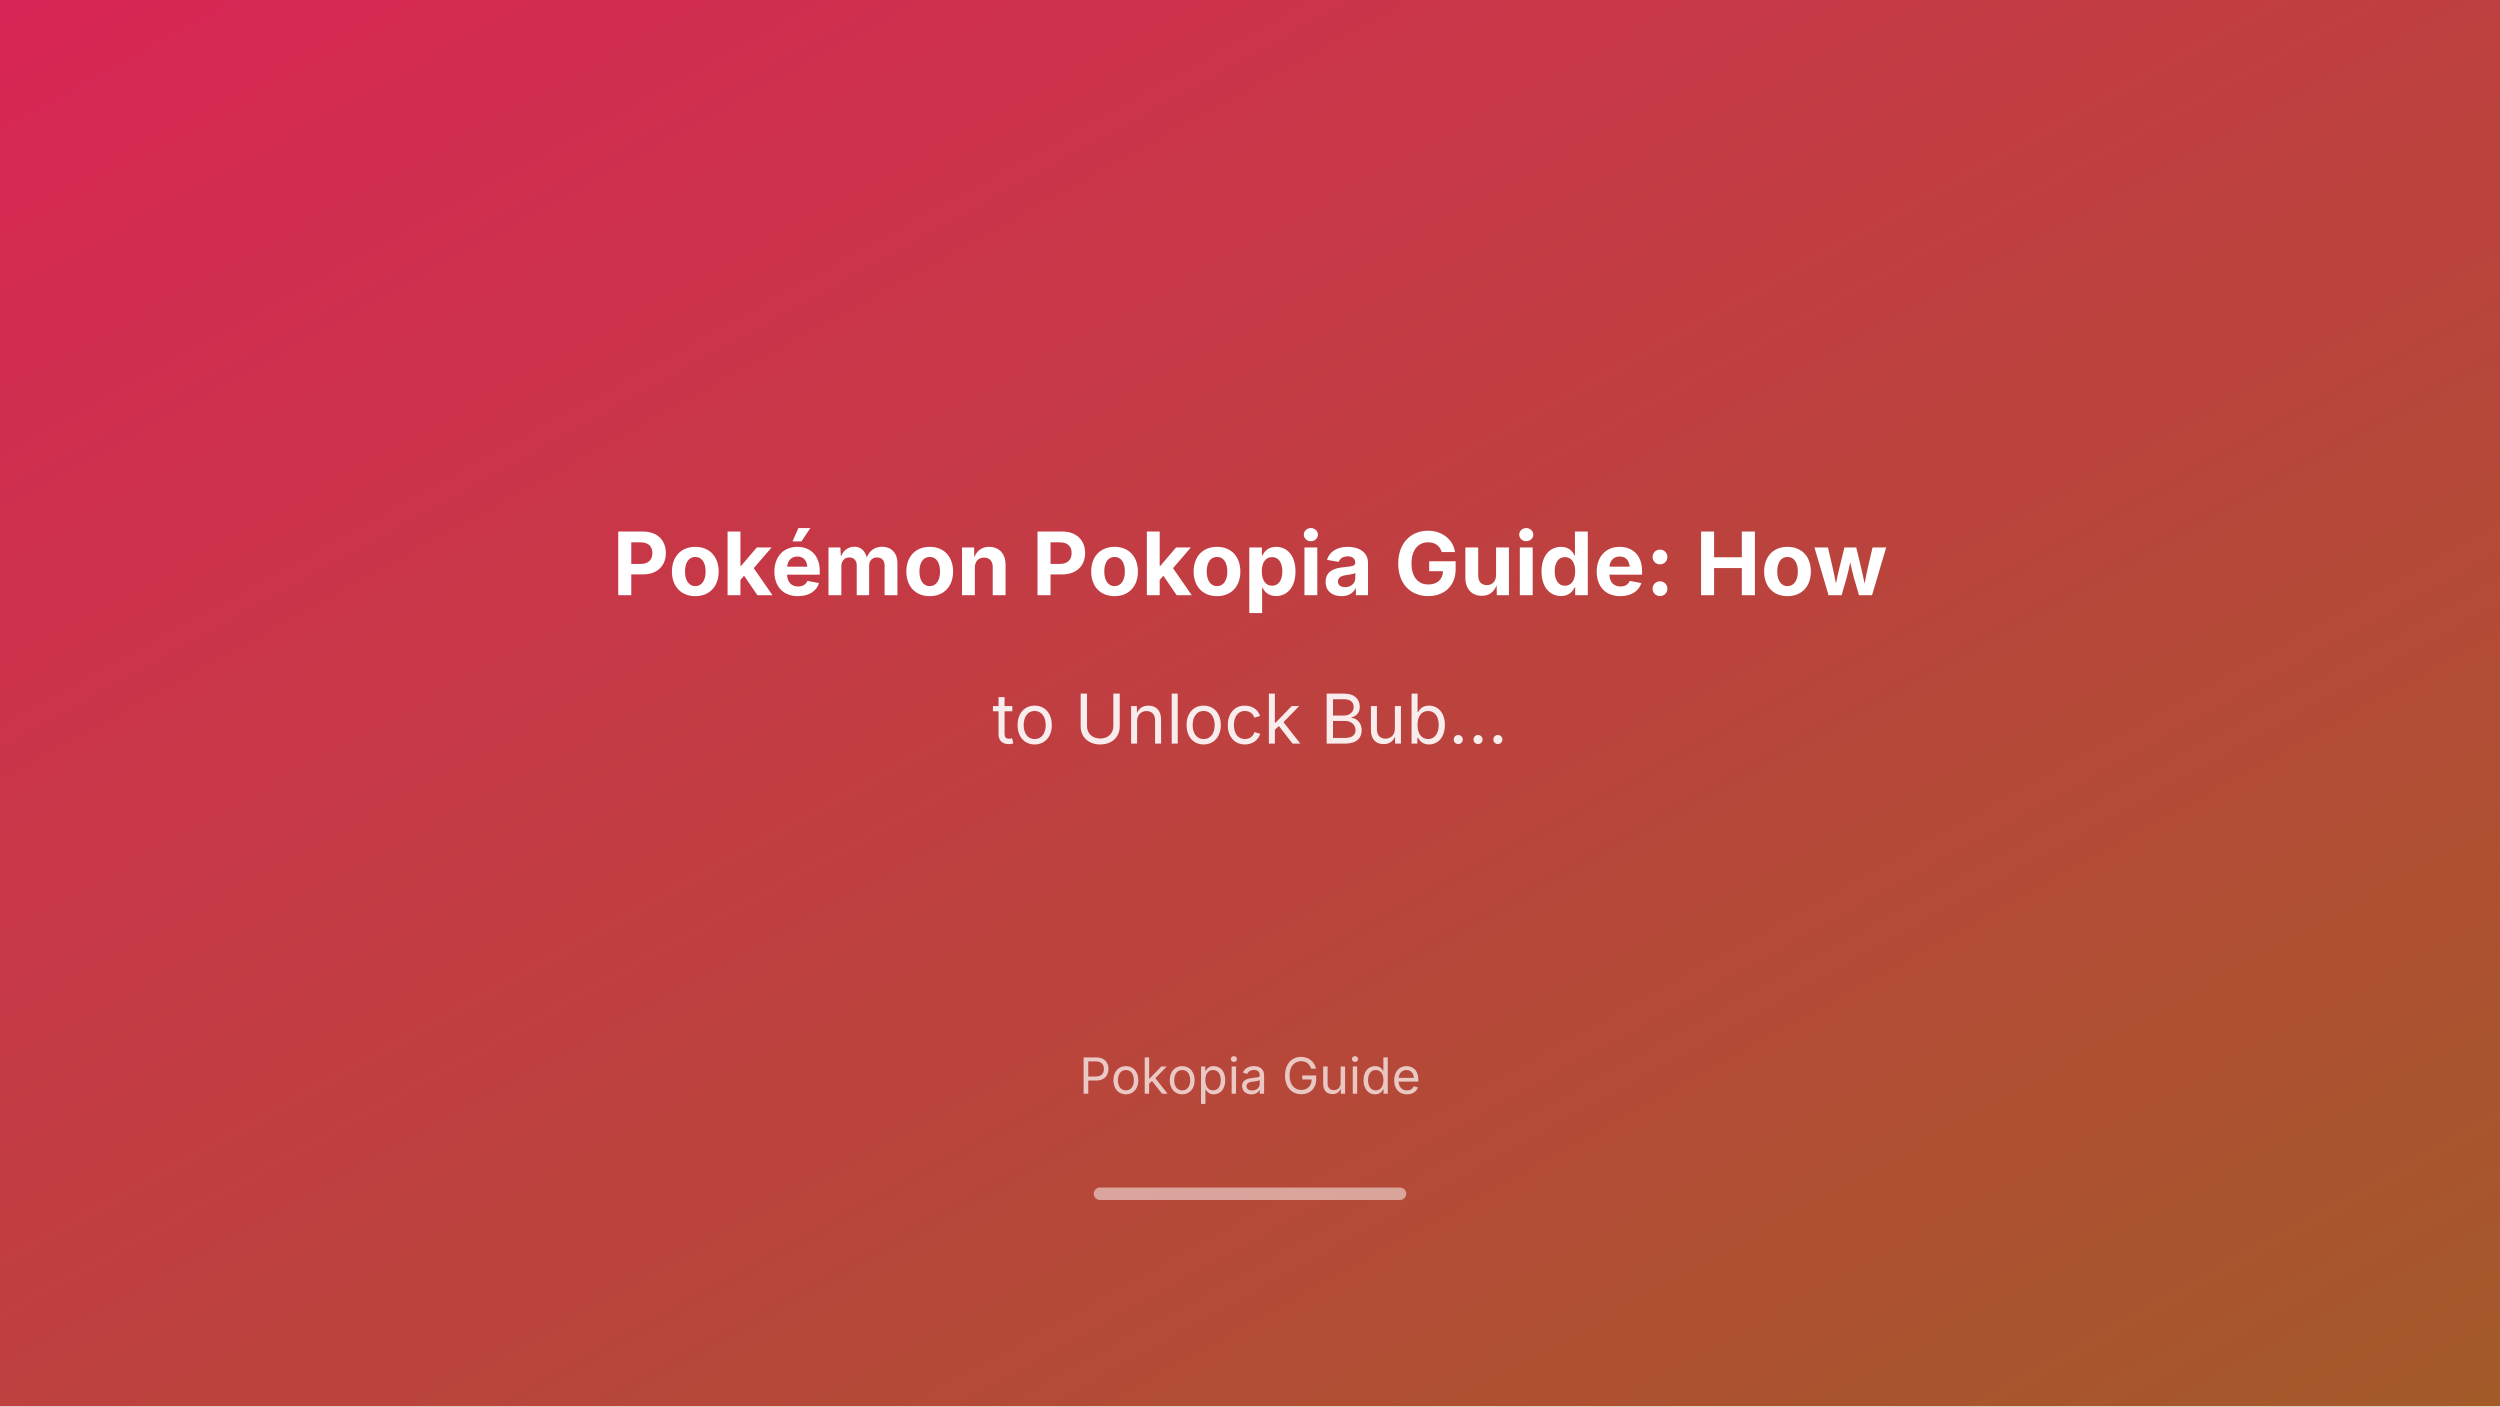
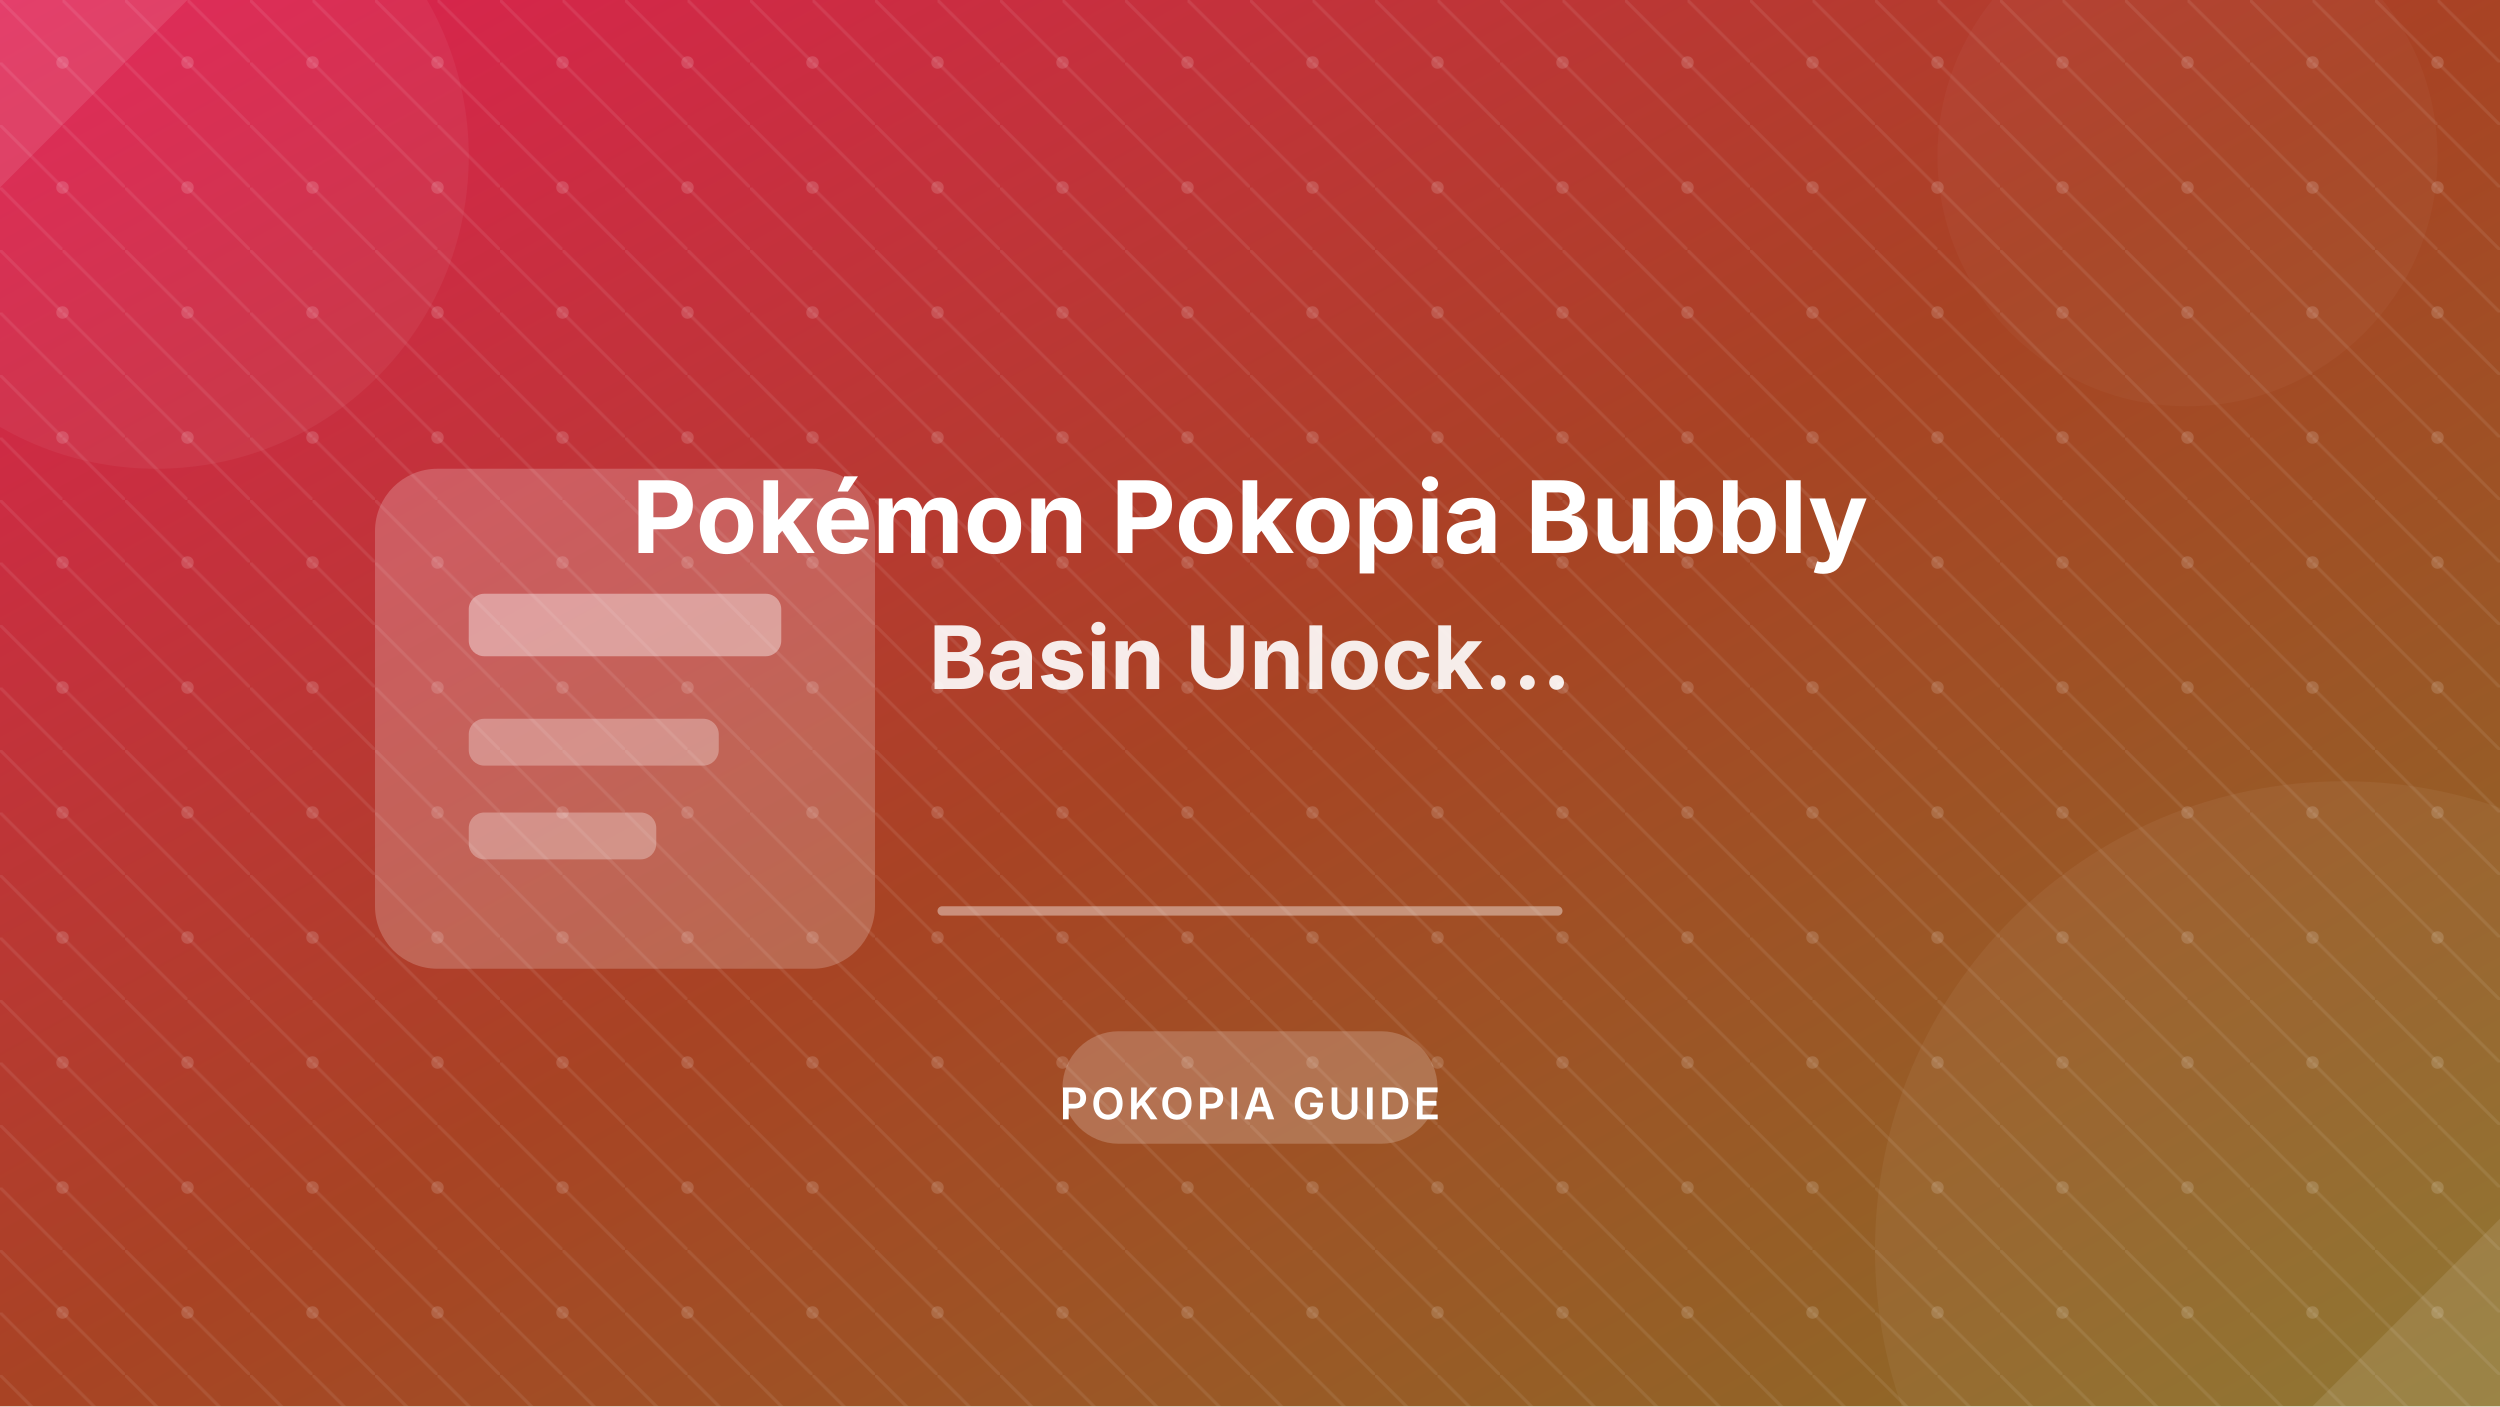
<svg xmlns="http://www.w3.org/2000/svg" width="800" height="450">
  <defs>
    <linearGradient id="bg" x1="0%" y1="0%" x2="100%" y2="100%">
-       <stop offset="0%" style="stop-color:hsl(344,70%,50%);stop-opacity:1" />
-       <stop offset="100%" style="stop-color:hsl(24,60%,40%);stop-opacity:1" />
+       <stop offset="0%" style="stop-color:hsl(344,75%,50%);stop-opacity:1" />
+       <stop offset="50%" style="stop-color:hsl(14,65%,40%);stop-opacity:1" />
+       <stop offset="100%" style="stop-color:hsl(44,55%,35%);stop-opacity:1" />
    </linearGradient>
+     <pattern id="dots" x="0" y="0" width="40" height="40" patternUnits="userSpaceOnUse">
+       <circle cx="20" cy="20" r="2" fill="rgba(255,255,255,0.15)" />
+     </pattern>
+     <pattern id="lines" x="0" y="0" width="20" height="20" patternUnits="userSpaceOnUse">
+       <line x1="0" y1="0" x2="20" y2="20" stroke="rgba(255,255,255,0.08)" stroke-width="1" />
+     </pattern>
  </defs>
  <rect width="800" height="450" fill="url(#bg)" />
-   <text x="400" y="180" font-family="system-ui, -apple-system, sans-serif" font-size="28" font-weight="bold" fill="white" text-anchor="middle" dominant-baseline="middle">
-     Pokémon Pokopia Guide: How
+   <rect width="800" height="450" fill="url(#dots)" />
+   <rect width="800" height="450" fill="url(#lines)" />
+   <circle cx="50" cy="50" r="100" fill="rgba(255,255,255,0.05)" />
+   <circle cx="750" cy="400" r="150" fill="rgba(255,255,255,0.05)" />
+   <circle cx="700" cy="50" r="80" fill="rgba(255,255,255,0.03)" />
+   <g transform="translate(0, 30)">
+     <rect x="120" y="120" width="160" height="160" rx="20" fill="rgba(255,255,255,0.2)" />
+     <rect x="150" y="160" width="100" height="20" rx="5" fill="rgba(255,255,255,0.4)" />
+     <rect x="150" y="200" width="80" height="15" rx="5" fill="rgba(255,255,255,0.3)" />
+     <rect x="150" y="230" width="60" height="15" rx="5" fill="rgba(255,255,255,0.3)" />
+   </g>
+   <text x="400" y="165" font-family="system-ui, -apple-system, BlinkMacSystemFont, sans-serif" font-size="32" font-weight="bold" fill="white" text-anchor="middle" dominant-baseline="middle" style="text-shadow: 0 2px 8px rgba(0,0,0,0.3)">
+     Pokémon Pokopia Bubbly
  </text>
-   <text x="400" y="230" font-family="system-ui, -apple-system, sans-serif" font-size="22" fill="rgba(255,255,255,0.9)" text-anchor="middle" dominant-baseline="middle">
-     to Unlock Bub...
+   <text x="400" y="210" font-family="system-ui, -apple-system, BlinkMacSystemFont, sans-serif" font-size="28" font-weight="bold" fill="white" text-anchor="middle" dominant-baseline="middle" style="text-shadow: 0 2px 8px rgba(0,0,0,0.3)" opacity="0.9">
+     Basin Unlock...
  </text>
-   <text x="400" y="350" font-family="system-ui, -apple-system, sans-serif" font-size="16" fill="rgba(255,255,255,0.7)" text-anchor="middle">
-     Pokopia Guide
+   <rect x="300" y="290" width="200" height="3" rx="1.5" fill="rgba(255,255,255,0.4)" />
+   <rect x="340" y="330" width="120" height="36" rx="18" fill="rgba(255,255,255,0.2)" />
+   <text x="400" y="353" font-family="system-ui, -apple-system, sans-serif" font-size="14" font-weight="600" fill="white" text-anchor="middle" dominant-baseline="middle" letter-spacing="1">
+     POKOPIA GUIDE
  </text>
-   <rect x="350" y="380" width="100" height="4" rx="2" fill="rgba(255,255,255,0.5)" />
+   <path d="M0 0 L60 0 L0 60 Z" fill="rgba(255,255,255,0.1)" />
+   <path d="M800 450 L740 450 L800 390 Z" fill="rgba(255,255,255,0.1)" />
</svg>
